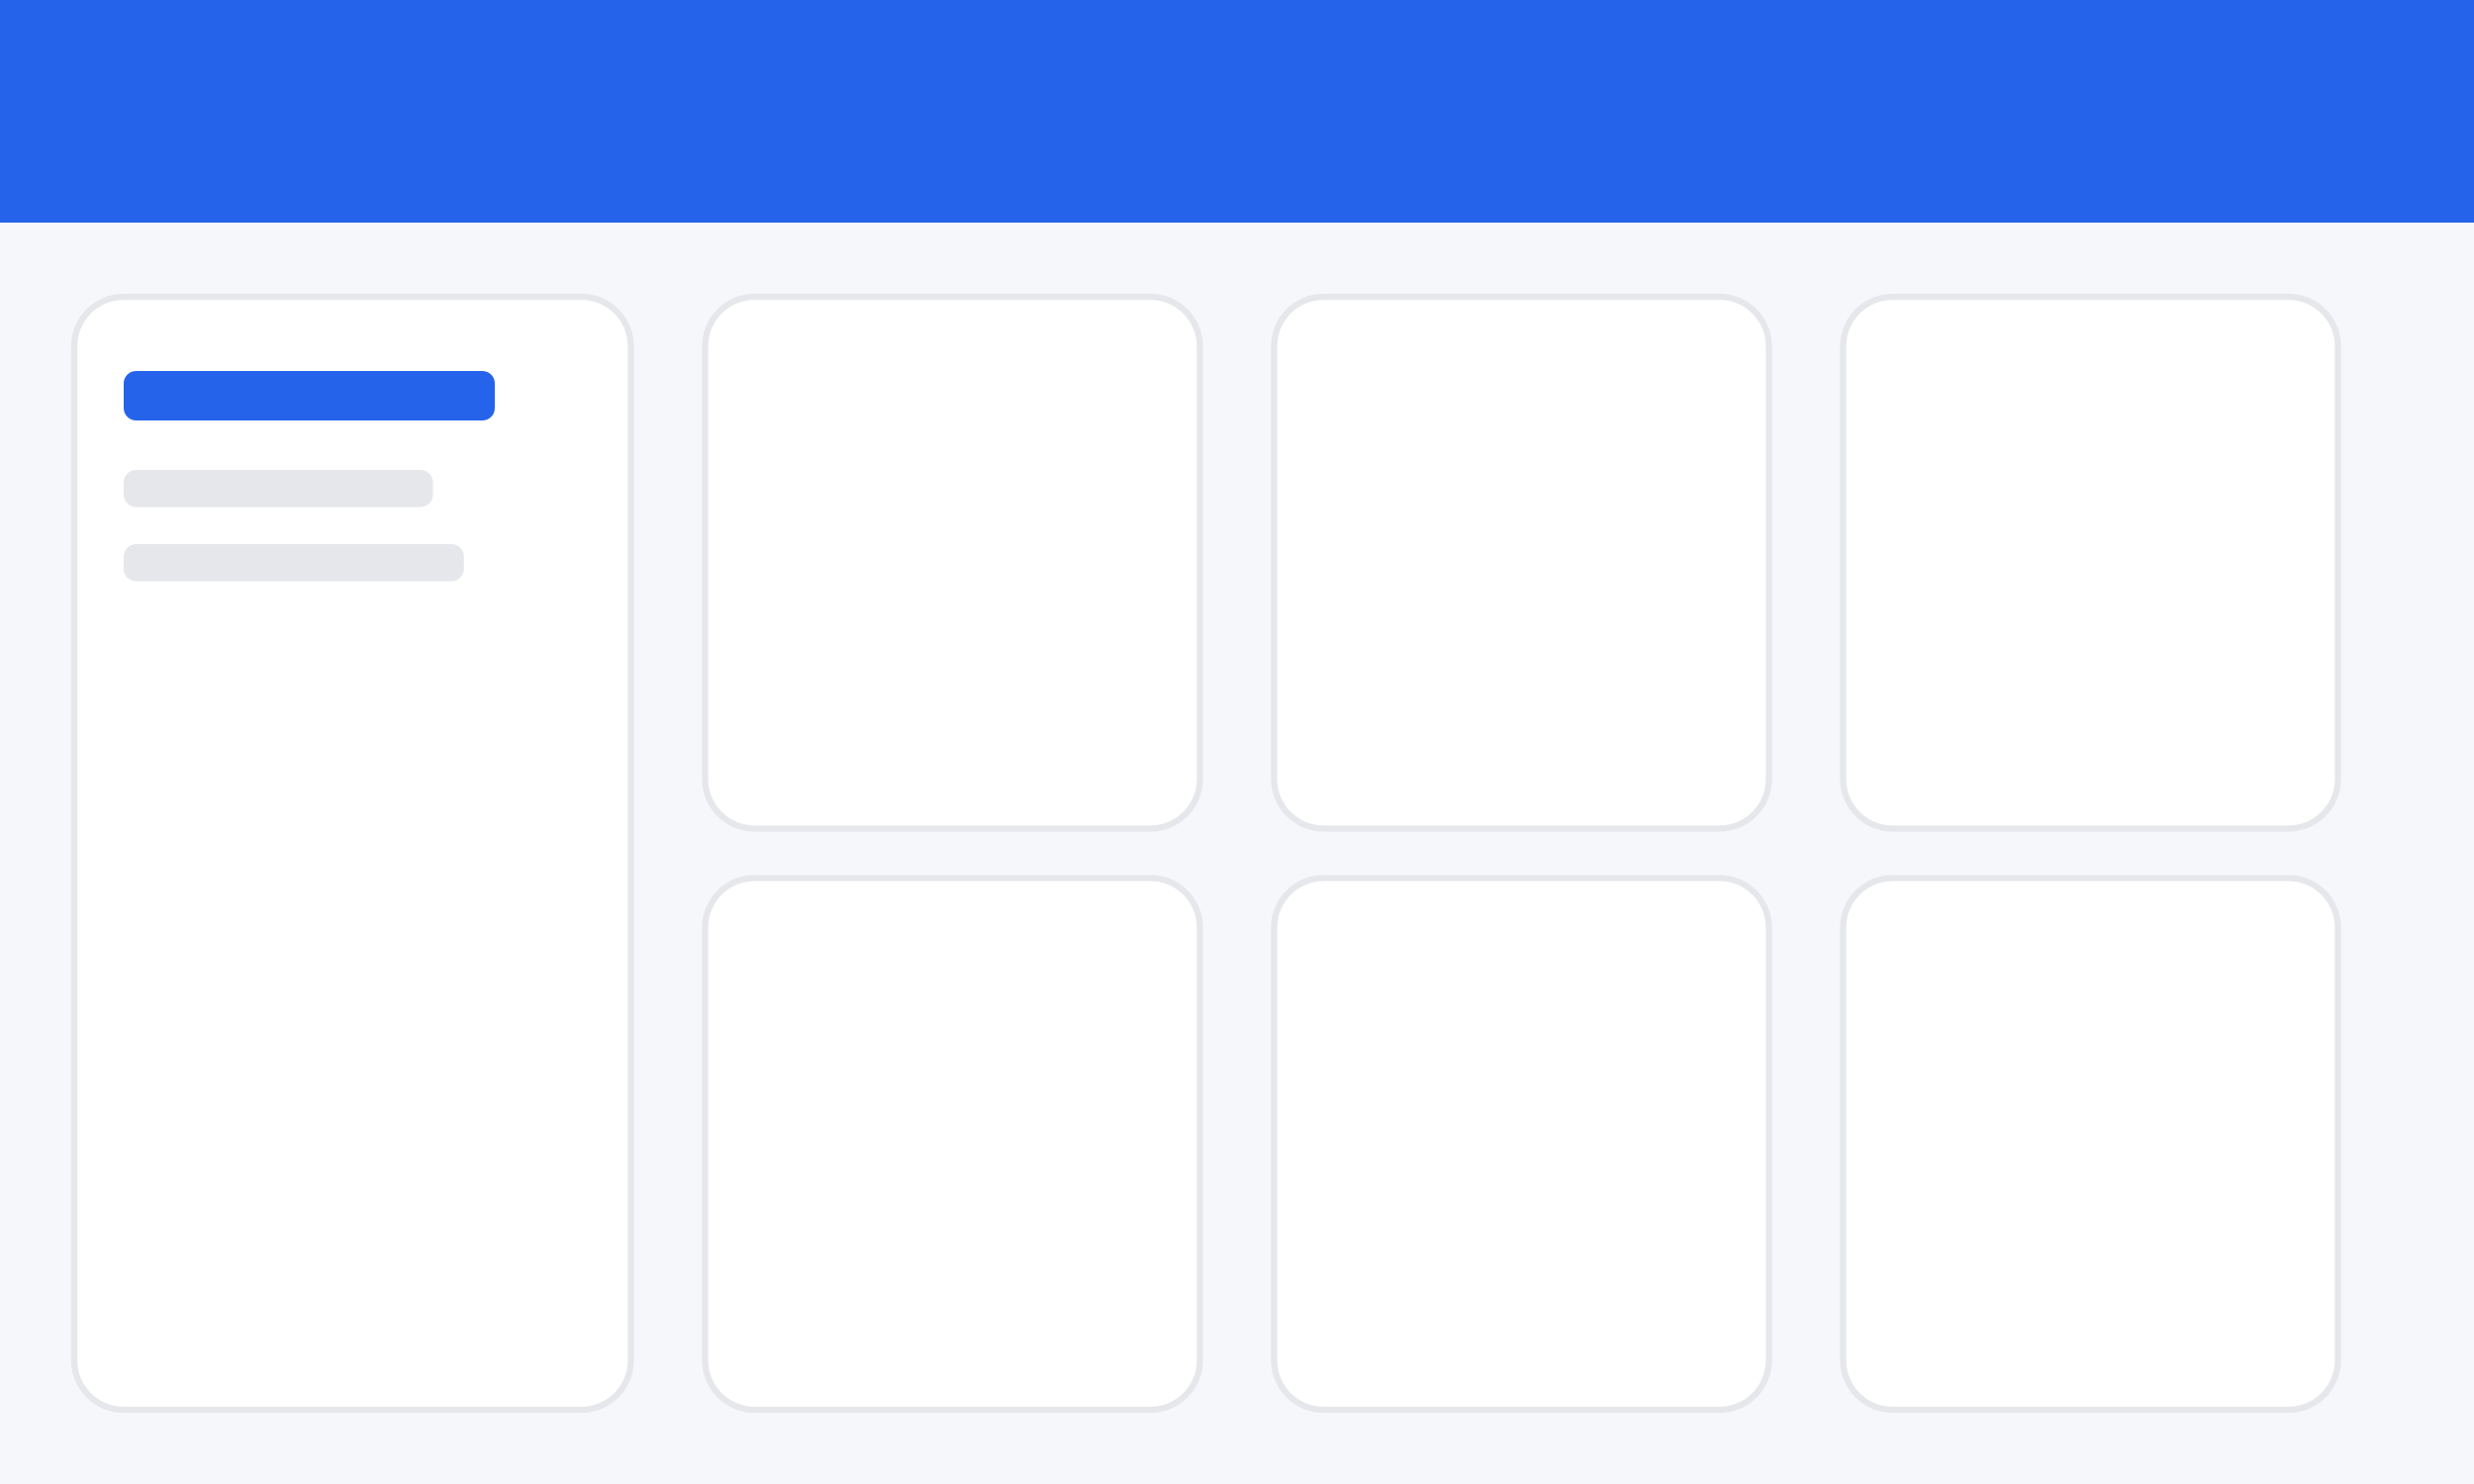
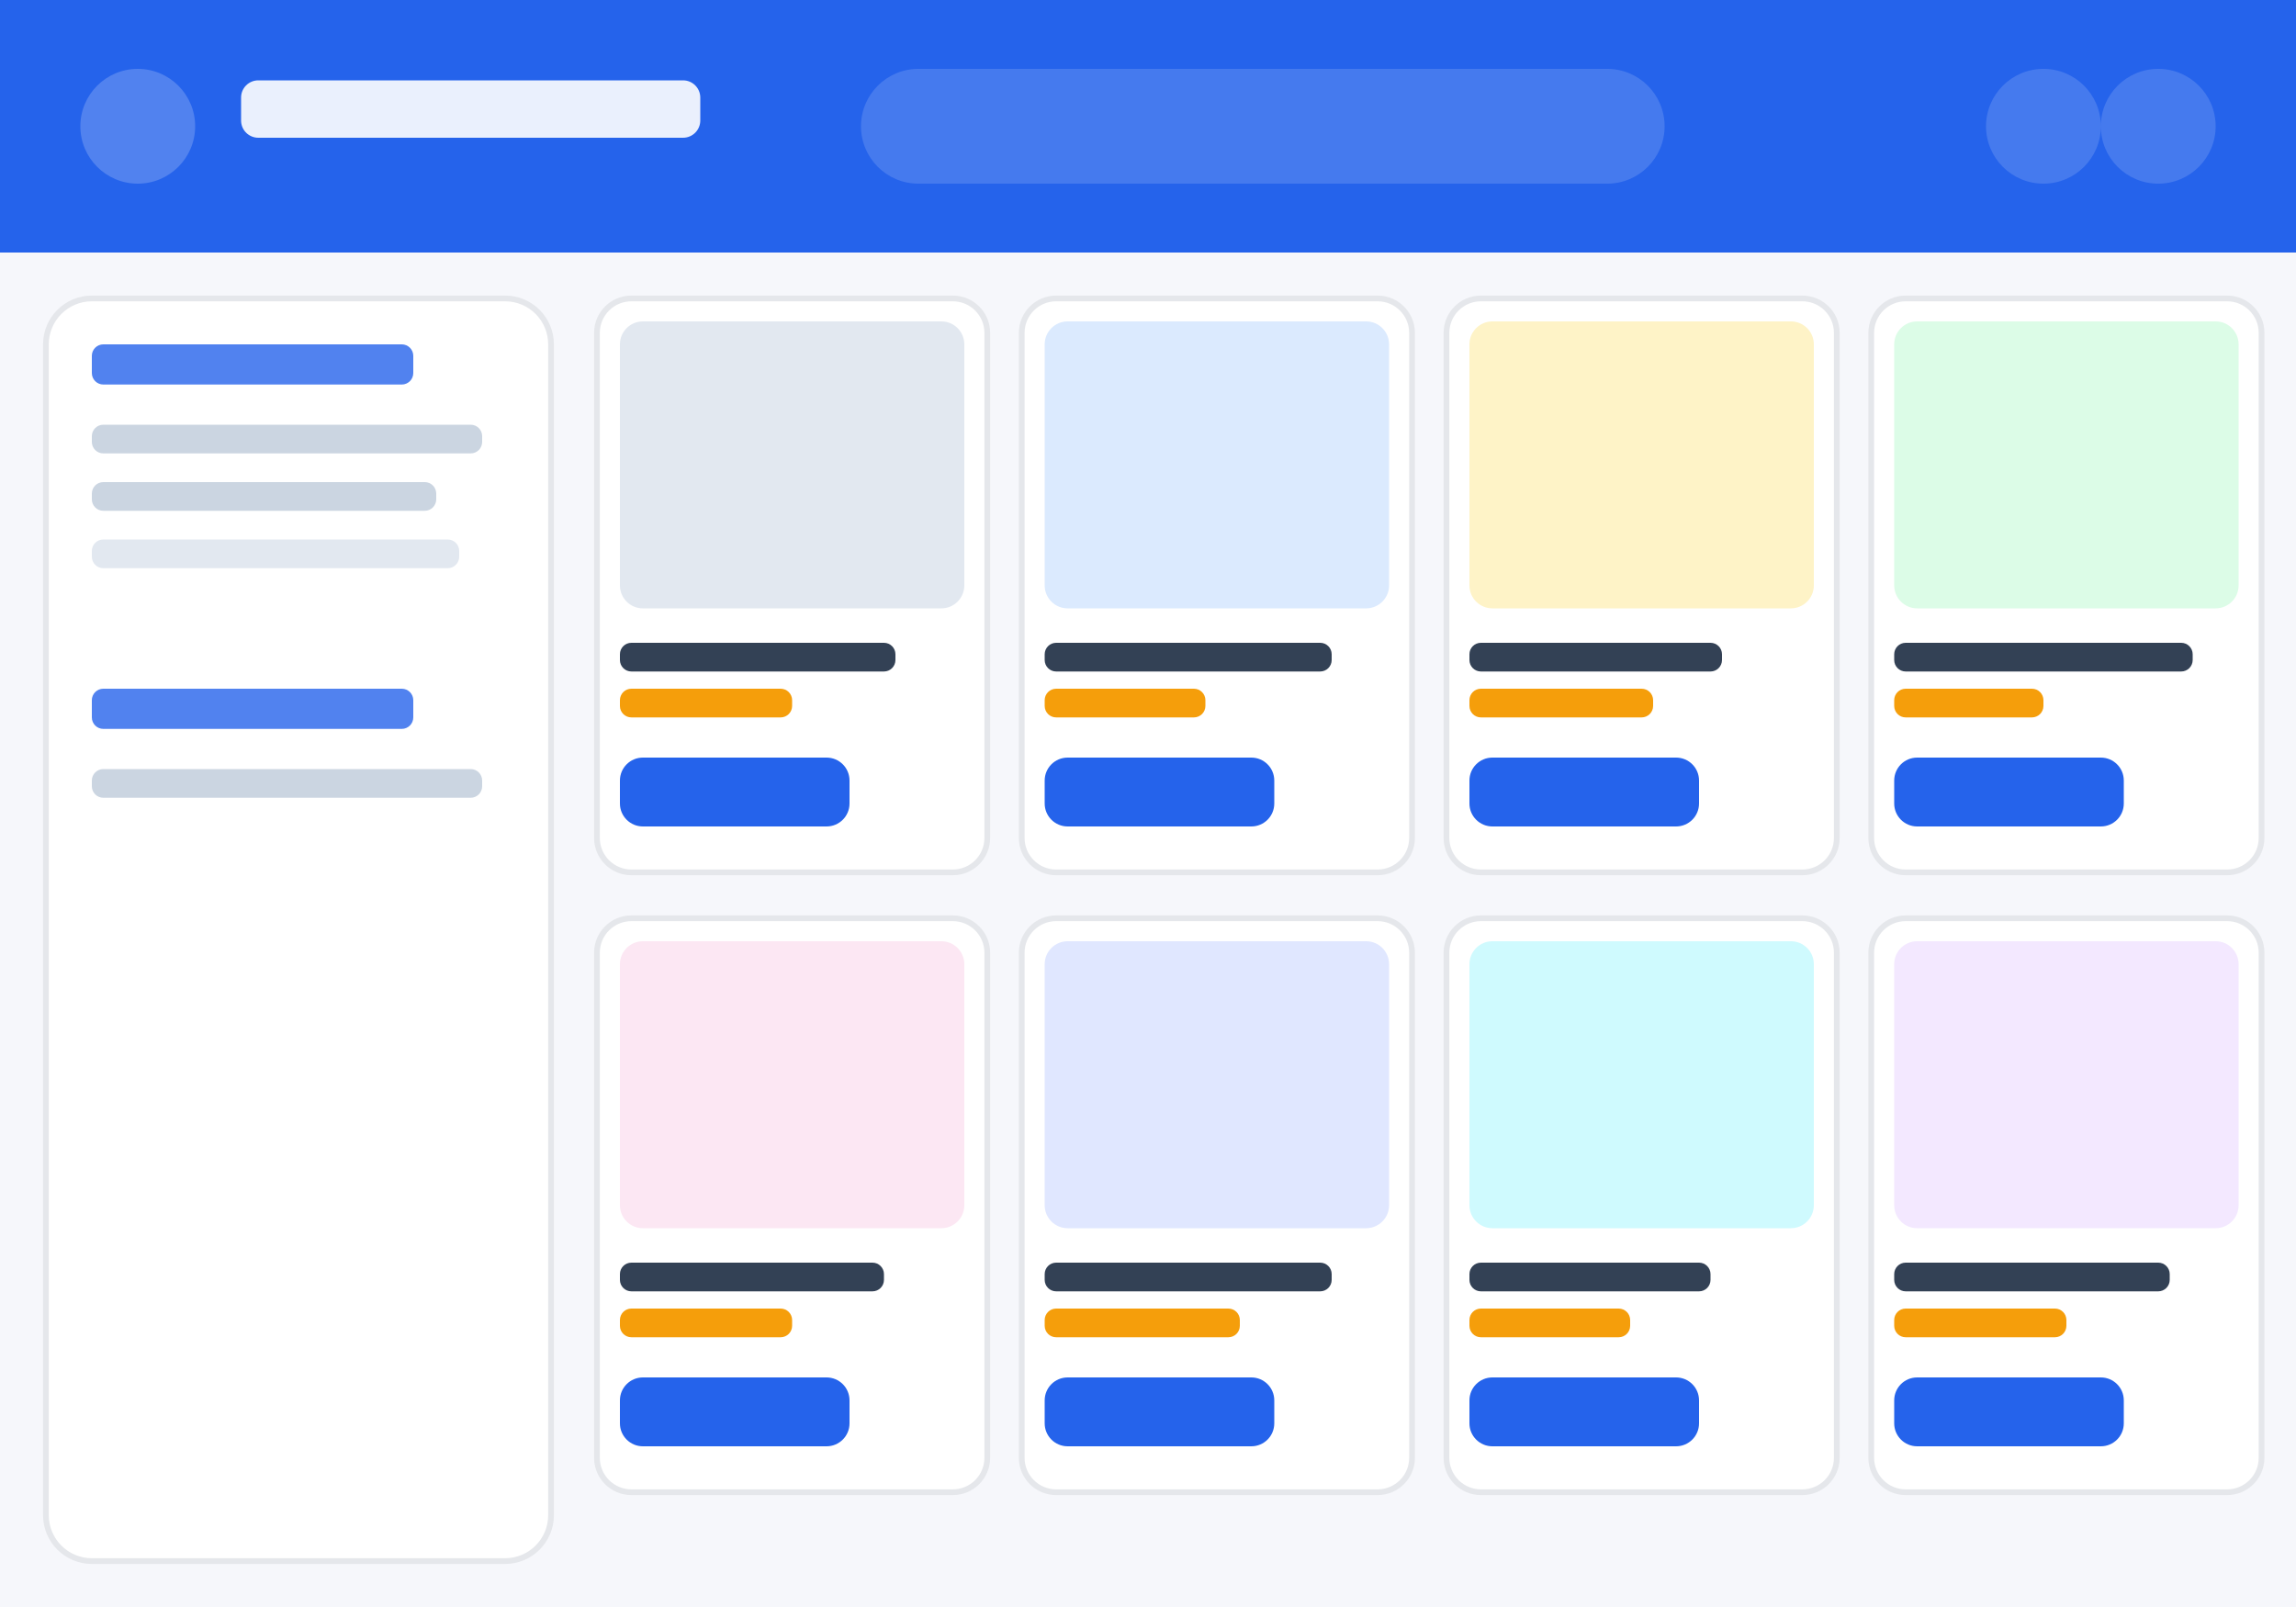
- <svg xmlns="http://www.w3.org/2000/svg" viewBox="0 0 400 240" width="400" height="240">
-   <rect width="400" height="240" fill="#f6f7fb" />
-   <rect x="0" y="0" width="400" height="36" fill="#2563eb" />
-   <rect x="12" y="48" width="90" height="180" rx="8" fill="#ffffff" stroke="#e5e7eb" />
-   <g fill="#ffffff" stroke="#e5e7eb">
-     <rect x="114" y="48" width="80" height="86" rx="8" />
-     <rect x="206" y="48" width="80" height="86" rx="8" />
-     <rect x="298" y="48" width="80" height="86" rx="8" />
-     <rect x="114" y="142" width="80" height="86" rx="8" />
-     <rect x="206" y="142" width="80" height="86" rx="8" />
-     <rect x="298" y="142" width="80" height="86" rx="8" />
+ <svg xmlns="http://www.w3.org/2000/svg" viewBox="0 0 400 280" width="400" height="280">
+   <rect width="400" height="280" fill="#f6f7fb" />
+   <rect width="400" height="44" fill="#2563eb" />
+   <circle cx="24" cy="22" r="10" fill="rgba(255,255,255,0.2)" />
+   <rect x="42" y="14" width="80" height="10" rx="3" fill="rgba(255,255,255,0.9)" />
+   <rect x="150" y="12" width="140" height="20" rx="10" fill="rgba(255,255,255,0.15)" />
+   <circle cx="356" cy="22" r="10" fill="rgba(255,255,255,0.15)" />
+   <circle cx="376" cy="22" r="10" fill="rgba(255,255,255,0.15)" />
+   <rect x="8" y="52" width="88" height="220" rx="8" fill="#fff" stroke="#e5e7eb" />
+   <rect x="16" y="60" width="56" height="7" rx="2" fill="#2563eb" opacity="0.8" />
+   <rect x="16" y="74" width="68" height="5" rx="2" fill="#cbd5e1" />
+   <rect x="16" y="84" width="60" height="5" rx="2" fill="#cbd5e1" />
+   <rect x="16" y="94" width="64" height="5" rx="2" fill="#e2e8f0" />
+   <rect x="16" y="120" width="56" height="7" rx="2" fill="#2563eb" opacity="0.8" />
+   <rect x="16" y="134" width="68" height="5" rx="2" fill="#cbd5e1" />
+   <g>
+     <rect x="104" y="52" width="68" height="100" rx="6" fill="#fff" stroke="#e5e7eb" />
+     <rect x="108" y="56" width="60" height="50" rx="4" fill="#e2e8f0" />
+     <rect x="108" y="112" width="48" height="5" rx="2" fill="#334155" />
+     <rect x="108" y="120" width="30" height="5" rx="2" fill="#f59e0b" />
+     <rect x="108" y="132" width="40" height="12" rx="4" fill="#2563eb" />
  </g>
-   <rect x="20" y="60" width="60" height="8" rx="2" fill="#2563eb" />
-   <rect x="20" y="76" width="50" height="6" rx="2" fill="#e5e7eb" />
-   <rect x="20" y="88" width="55" height="6" rx="2" fill="#e5e7eb" />
+   <g>
+     <rect x="178" y="52" width="68" height="100" rx="6" fill="#fff" stroke="#e5e7eb" />
+     <rect x="182" y="56" width="60" height="50" rx="4" fill="#dbeafe" />
+     <rect x="182" y="112" width="50" height="5" rx="2" fill="#334155" />
+     <rect x="182" y="120" width="28" height="5" rx="2" fill="#f59e0b" />
+     <rect x="182" y="132" width="40" height="12" rx="4" fill="#2563eb" />
+   </g>
+   <g>
+     <rect x="252" y="52" width="68" height="100" rx="6" fill="#fff" stroke="#e5e7eb" />
+     <rect x="256" y="56" width="60" height="50" rx="4" fill="#fef3c7" />
+     <rect x="256" y="112" width="44" height="5" rx="2" fill="#334155" />
+     <rect x="256" y="120" width="32" height="5" rx="2" fill="#f59e0b" />
+     <rect x="256" y="132" width="40" height="12" rx="4" fill="#2563eb" />
+   </g>
+   <g>
+     <rect x="326" y="52" width="68" height="100" rx="6" fill="#fff" stroke="#e5e7eb" />
+     <rect x="330" y="56" width="60" height="50" rx="4" fill="#dcfce7" />
+     <rect x="330" y="112" width="52" height="5" rx="2" fill="#334155" />
+     <rect x="330" y="120" width="26" height="5" rx="2" fill="#f59e0b" />
+     <rect x="330" y="132" width="40" height="12" rx="4" fill="#2563eb" />
+   </g>
+   <g>
+     <rect x="104" y="160" width="68" height="100" rx="6" fill="#fff" stroke="#e5e7eb" />
+     <rect x="108" y="164" width="60" height="50" rx="4" fill="#fce7f3" />
+     <rect x="108" y="220" width="46" height="5" rx="2" fill="#334155" />
+     <rect x="108" y="228" width="30" height="5" rx="2" fill="#f59e0b" />
+     <rect x="108" y="240" width="40" height="12" rx="4" fill="#2563eb" />
+   </g>
+   <g>
+     <rect x="178" y="160" width="68" height="100" rx="6" fill="#fff" stroke="#e5e7eb" />
+     <rect x="182" y="164" width="60" height="50" rx="4" fill="#e0e7ff" />
+     <rect x="182" y="220" width="50" height="5" rx="2" fill="#334155" />
+     <rect x="182" y="228" width="34" height="5" rx="2" fill="#f59e0b" />
+     <rect x="182" y="240" width="40" height="12" rx="4" fill="#2563eb" />
+   </g>
+   <g>
+     <rect x="252" y="160" width="68" height="100" rx="6" fill="#fff" stroke="#e5e7eb" />
+     <rect x="256" y="164" width="60" height="50" rx="4" fill="#cffafe" />
+     <rect x="256" y="220" width="42" height="5" rx="2" fill="#334155" />
+     <rect x="256" y="228" width="28" height="5" rx="2" fill="#f59e0b" />
+     <rect x="256" y="240" width="40" height="12" rx="4" fill="#2563eb" />
+   </g>
+   <g>
+     <rect x="326" y="160" width="68" height="100" rx="6" fill="#fff" stroke="#e5e7eb" />
+     <rect x="330" y="164" width="60" height="50" rx="4" fill="#f3e8ff" />
+     <rect x="330" y="220" width="48" height="5" rx="2" fill="#334155" />
+     <rect x="330" y="228" width="30" height="5" rx="2" fill="#f59e0b" />
+     <rect x="330" y="240" width="40" height="12" rx="4" fill="#2563eb" />
+   </g>
</svg>
